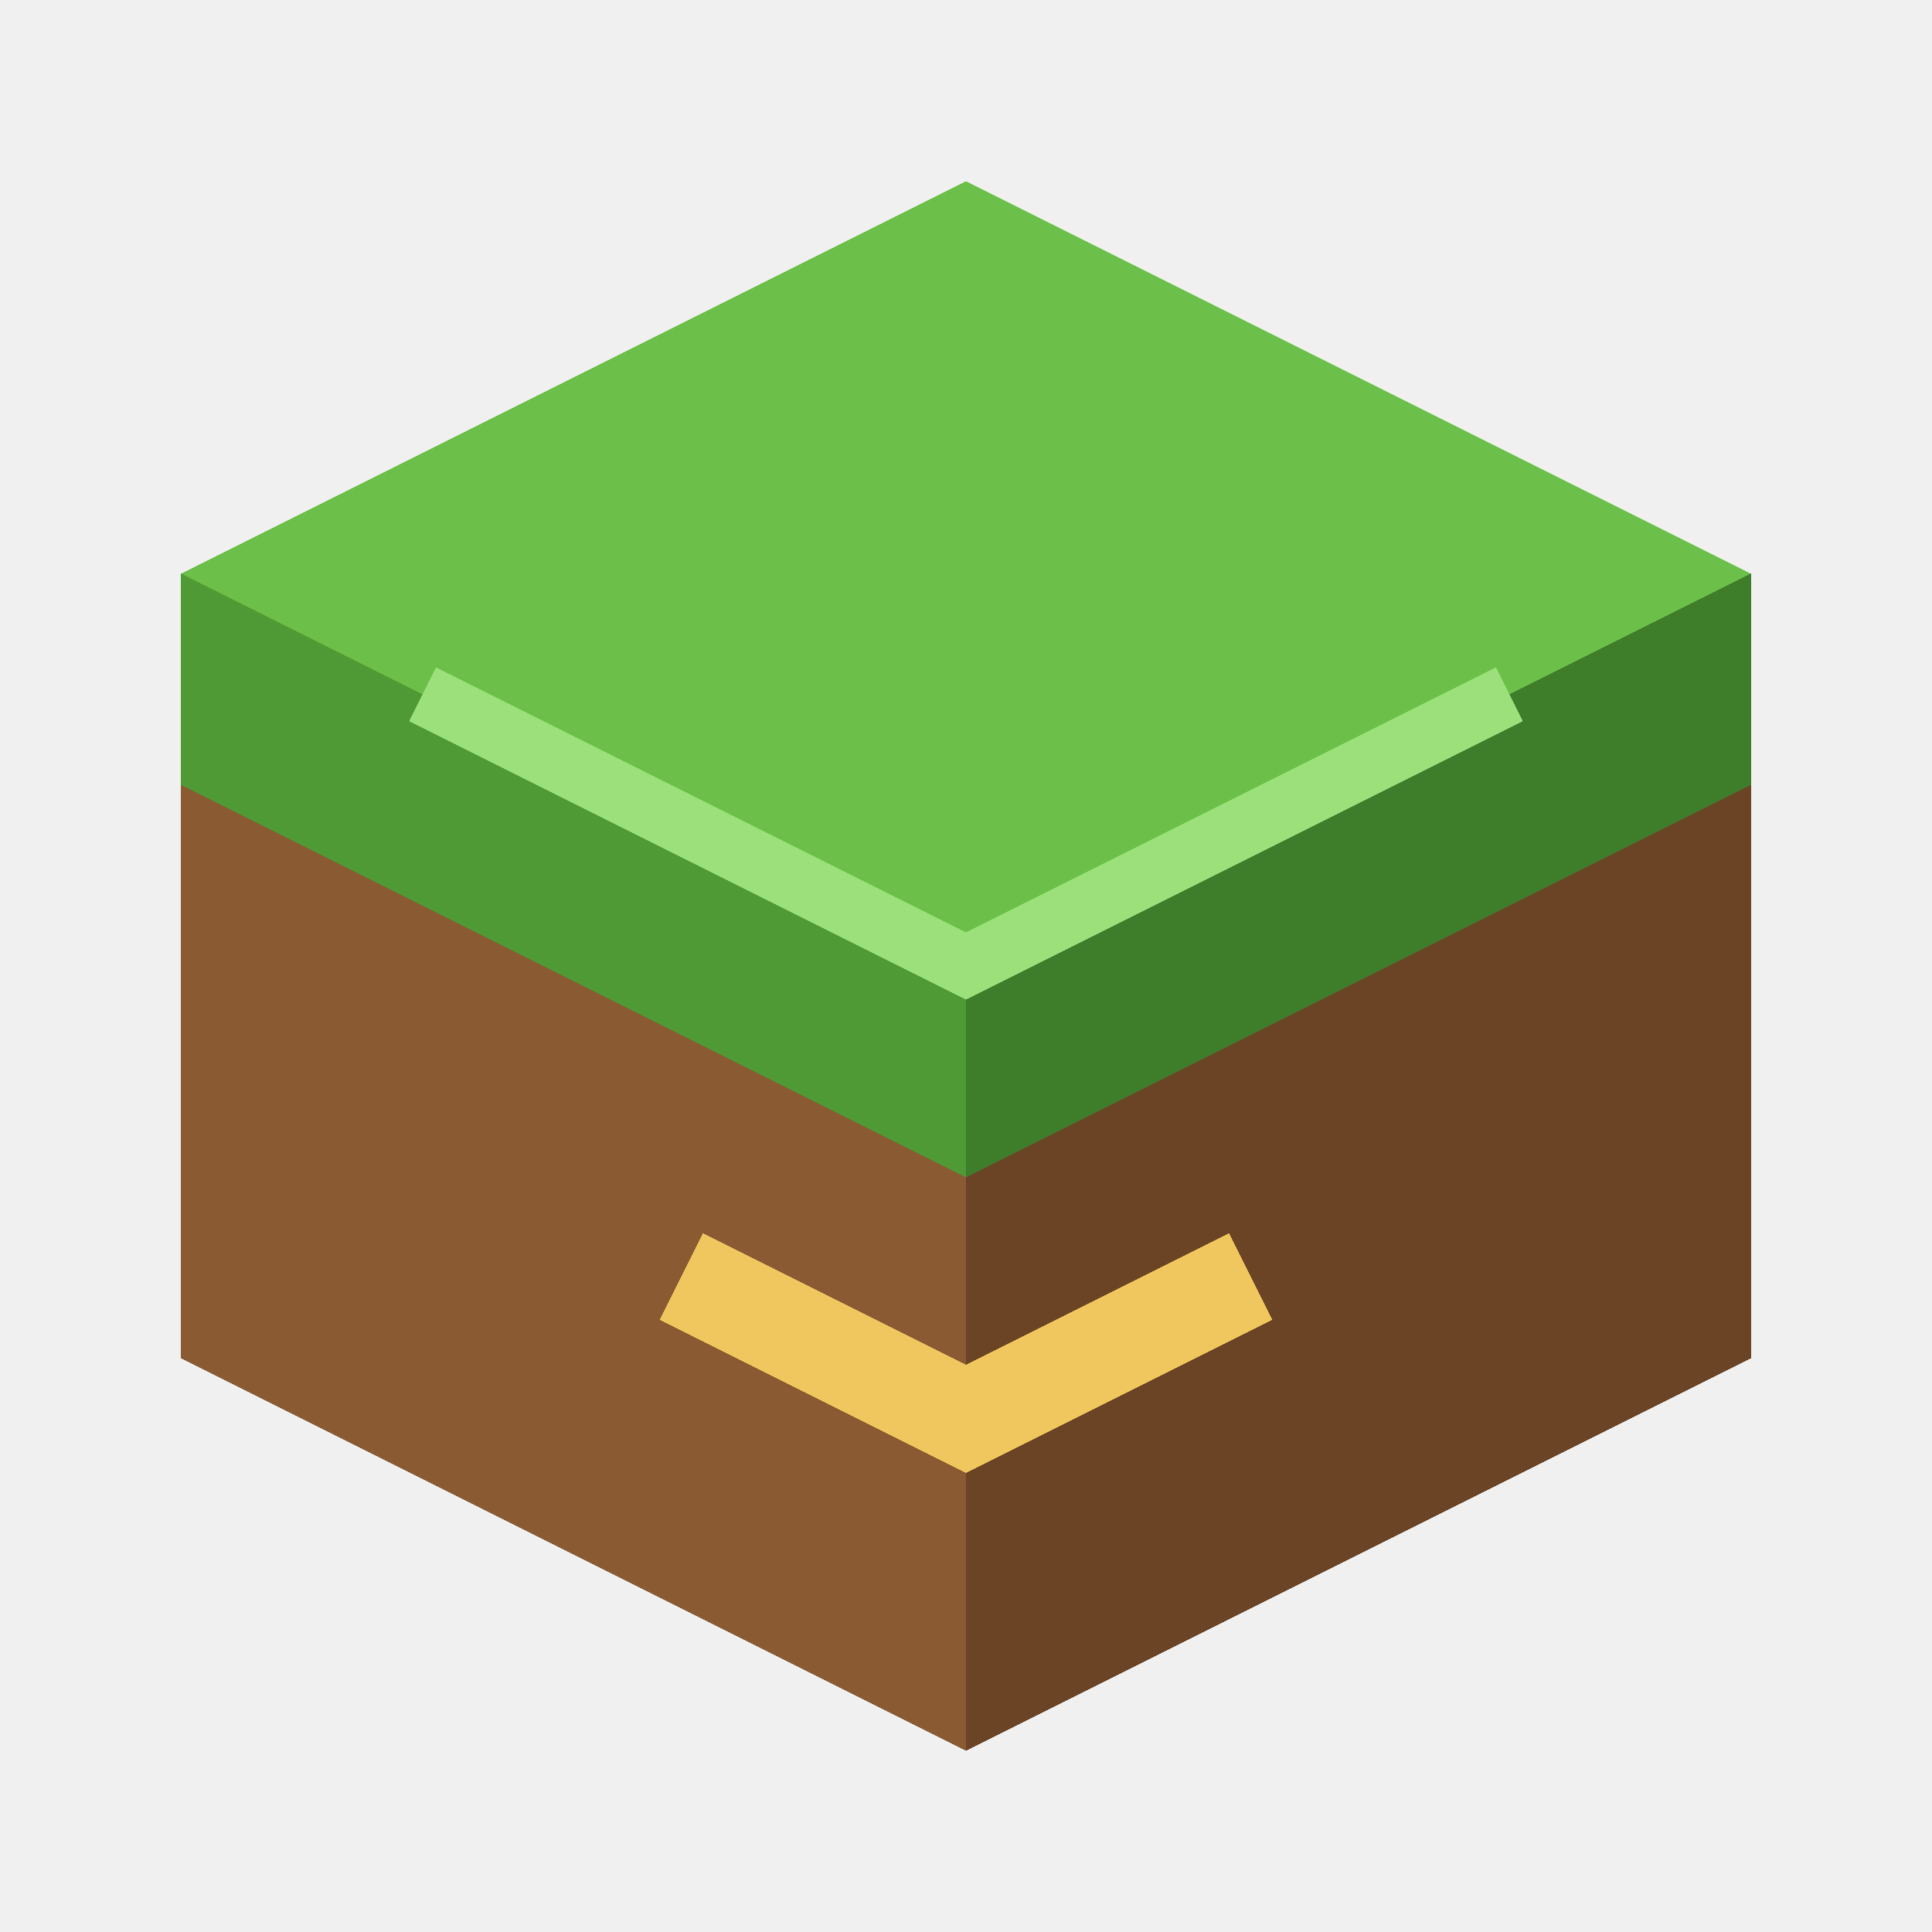
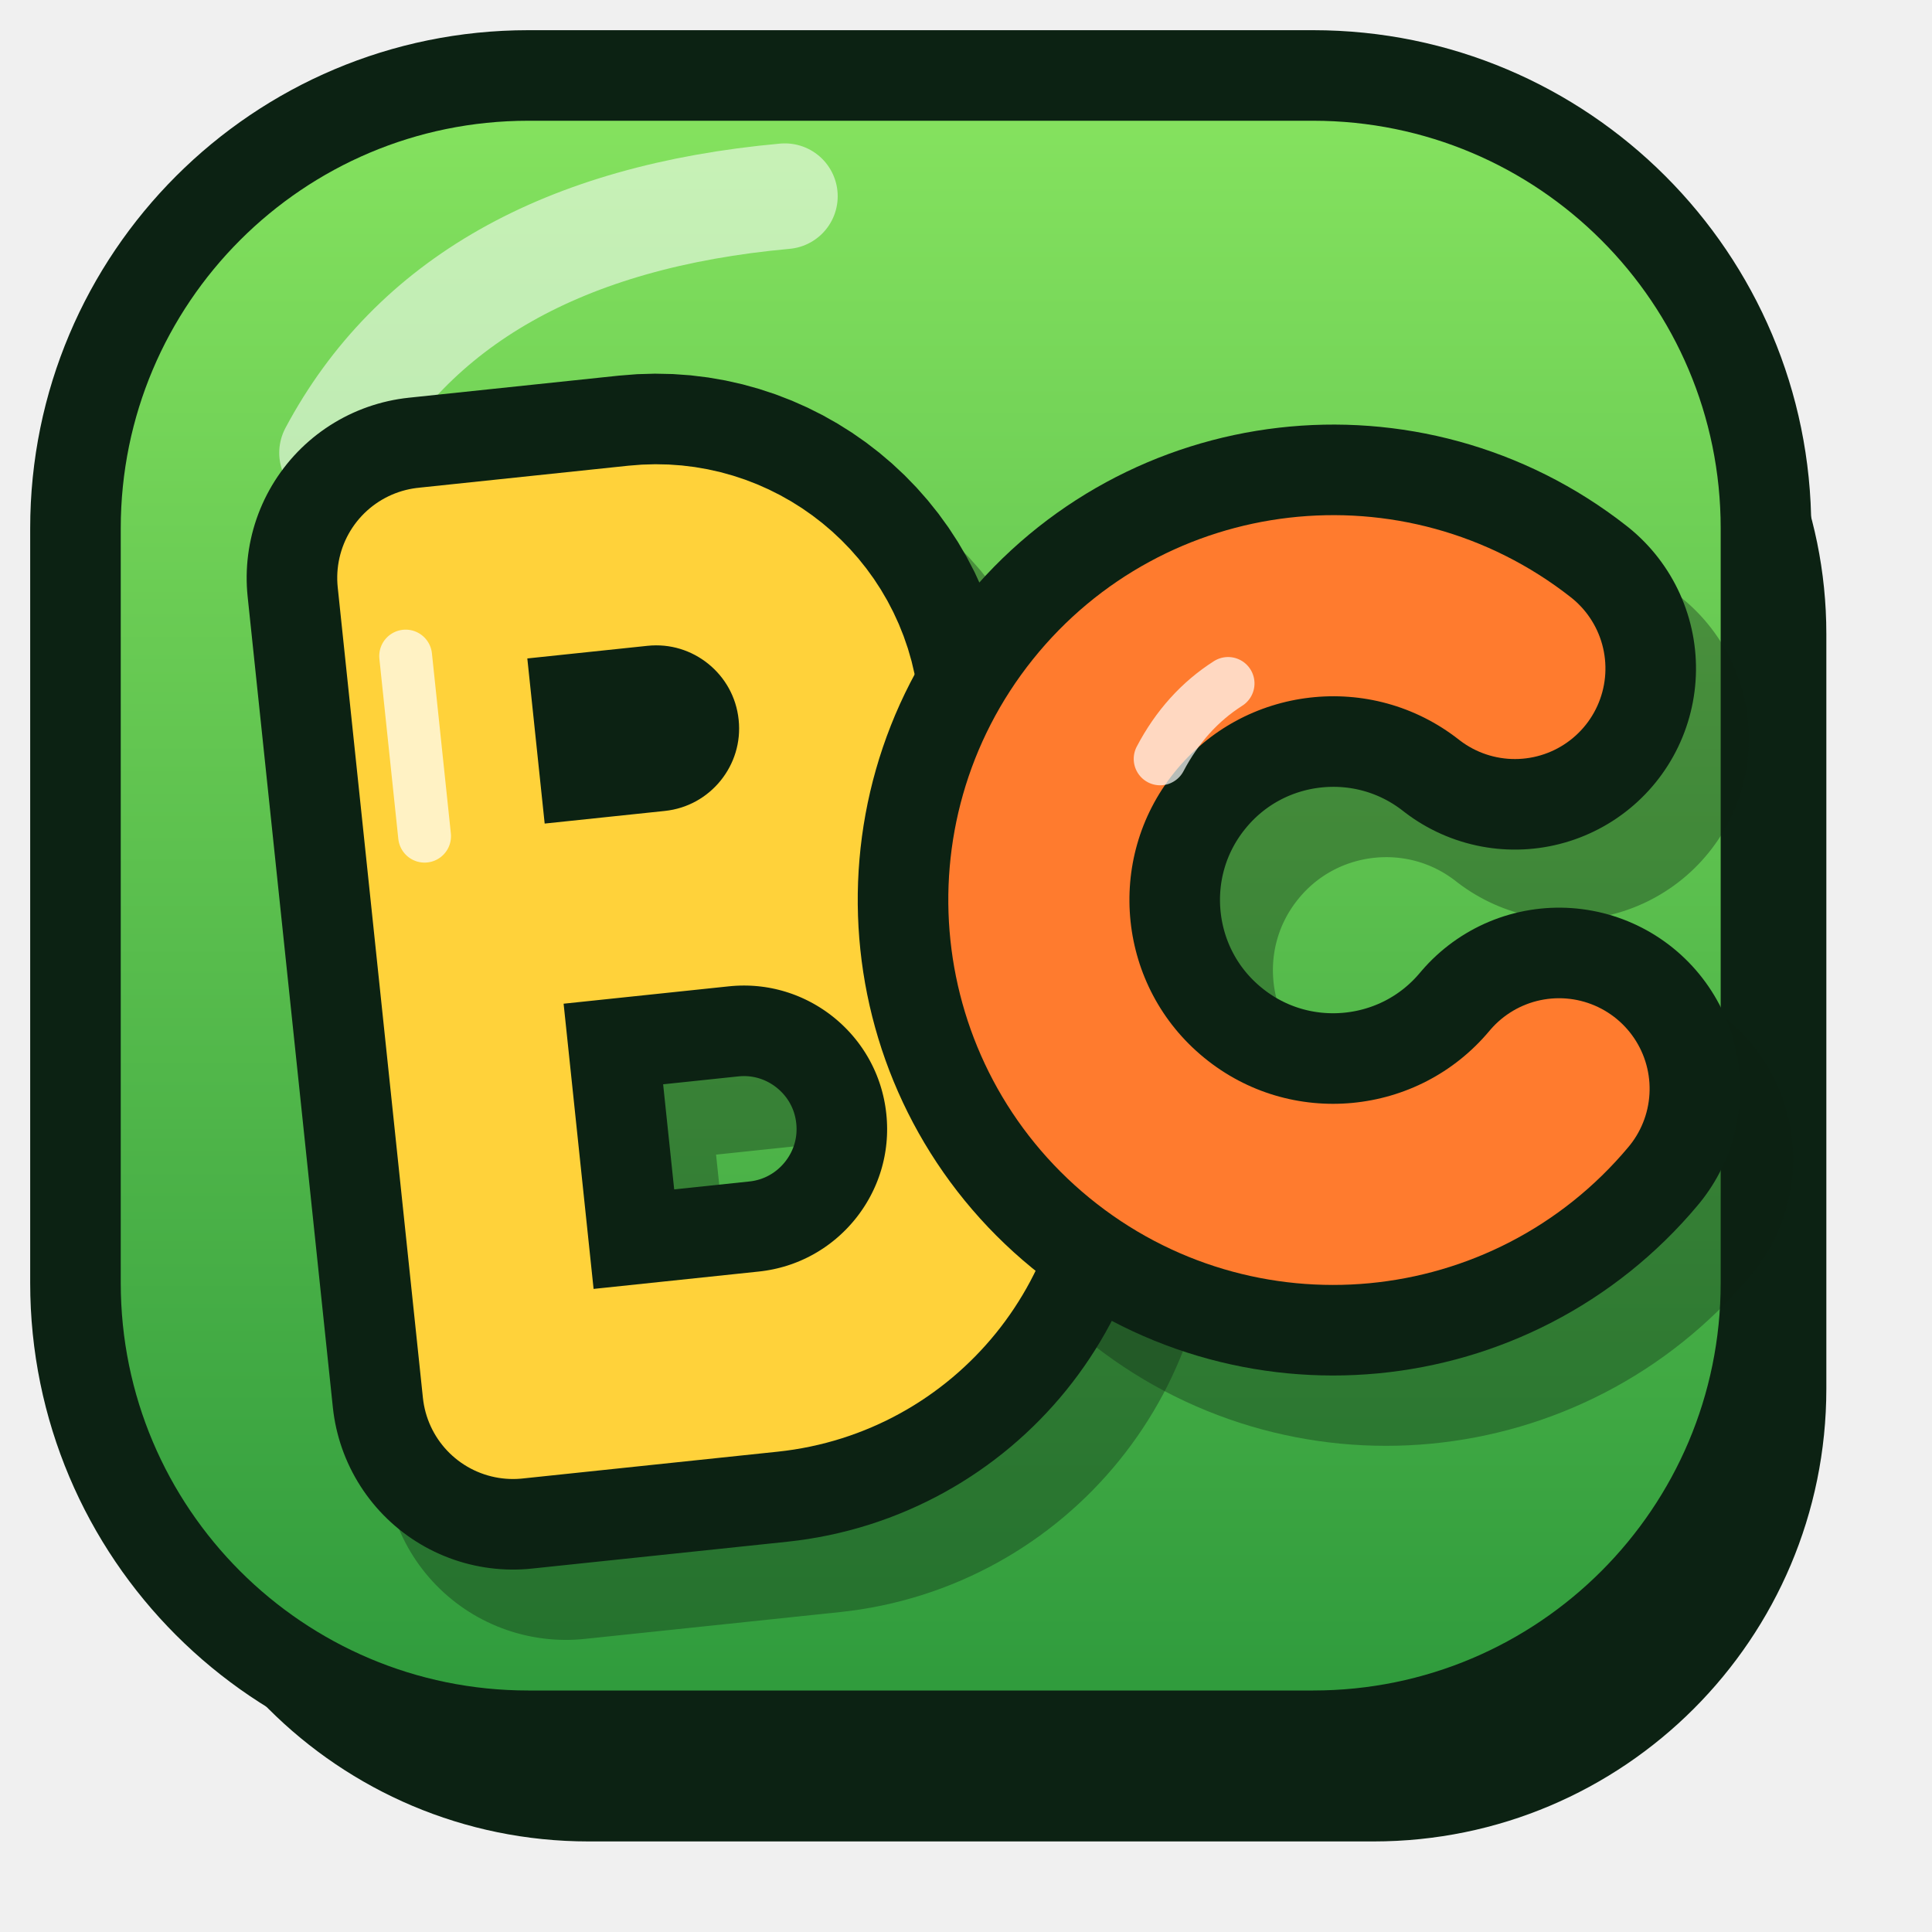
- <svg xmlns="http://www.w3.org/2000/svg" viewBox="0 0 32 32" width="32" height="32" shape-rendering="crispEdges">
-   <path d="M16 3 29 9.5 16 16 3 9.5z" fill="#6cc04a" />
-   <path d="M3 9.5 16 16v13L3 22.5z" fill="#8a5a33" />
-   <path d="M16 16 29 9.5v13L16 29z" fill="#6b4426" />
-   <path d="M3 9.5 16 16v3.5L3 13z" fill="#4f9a35" />
-   <path d="M16 16 29 9.5V13l-13 6.5z" fill="#3e7d2a" />
-   <path d="M7 11.5 16 16l9-4.5" fill="none" stroke="#9be07a" stroke-width="1" />
-   <path d="M12 21.5 16 23.5 20 21.5" fill="none" stroke="#f0c75e" stroke-width="1.6" stroke-linecap="square" />
+ <svg xmlns="http://www.w3.org/2000/svg" viewBox="0 0 128 128" width="128" height="128">
+   <defs>
+     <linearGradient id="bc-tile" x1="0" y1="0" x2="0" y2="1">
+       <stop offset="0" stop-color="#86e35f" />
+       <stop offset="1" stop-color="#2e9a3c" />
+     </linearGradient>
+   </defs>
+   <rect x="9" y="12" width="112" height="110" rx="30" fill="#0c2213" />
+   <rect x="5" y="5" width="112" height="110" rx="30" fill="url(#bc-tile)" stroke="#0c2213" stroke-width="6" />
+   <path d="M22 30Q30 15 52 13" fill="none" stroke="#fff" stroke-opacity=".55" stroke-width="7" stroke-linecap="round" />
+   <g transform="rotate(-6 61 62) translate(2 0)" fill="none" stroke-linecap="round" stroke-linejoin="round">
+     <g stroke="#0c2213" stroke-opacity=".35" stroke-width="24" transform="translate(3 5)">
+       <path d="M29 35V89M29 35H43a11.5 11.5 0 0 1 0 23H29M29 58H46a15.5 15.5 0 0 1 0 31H29" />
+       <path d="M100 48.5A19.5 19.5 0 1 0 100 76.5" />
+     </g>
+     <path d="M29 35V89M29 35H43a11.5 11.5 0 0 1 0 23H29M29 58H46a15.5 15.5 0 0 1 0 31H29" stroke="#0c2213" stroke-width="24" />
+     <path d="M29 35V89M29 35H43a11.5 11.5 0 0 1 0 23H29M29 58H46a15.5 15.5 0 0 1 0 31H29" stroke="#ffd23a" stroke-width="12" />
+     <path d="M100 48.5A19.5 19.5 0 1 0 100 76.5" stroke="#0c2213" stroke-width="24" />
+     <path d="M100 48.5A19.5 19.5 0 1 0 100 76.5" stroke="#ff7b2e" stroke-width="12" />
+     <path d="M27 40V52M76 52Q78 49 81 47.5" stroke="#fff" stroke-opacity=".7" stroke-width="3.5" />
+   </g>
</svg>
